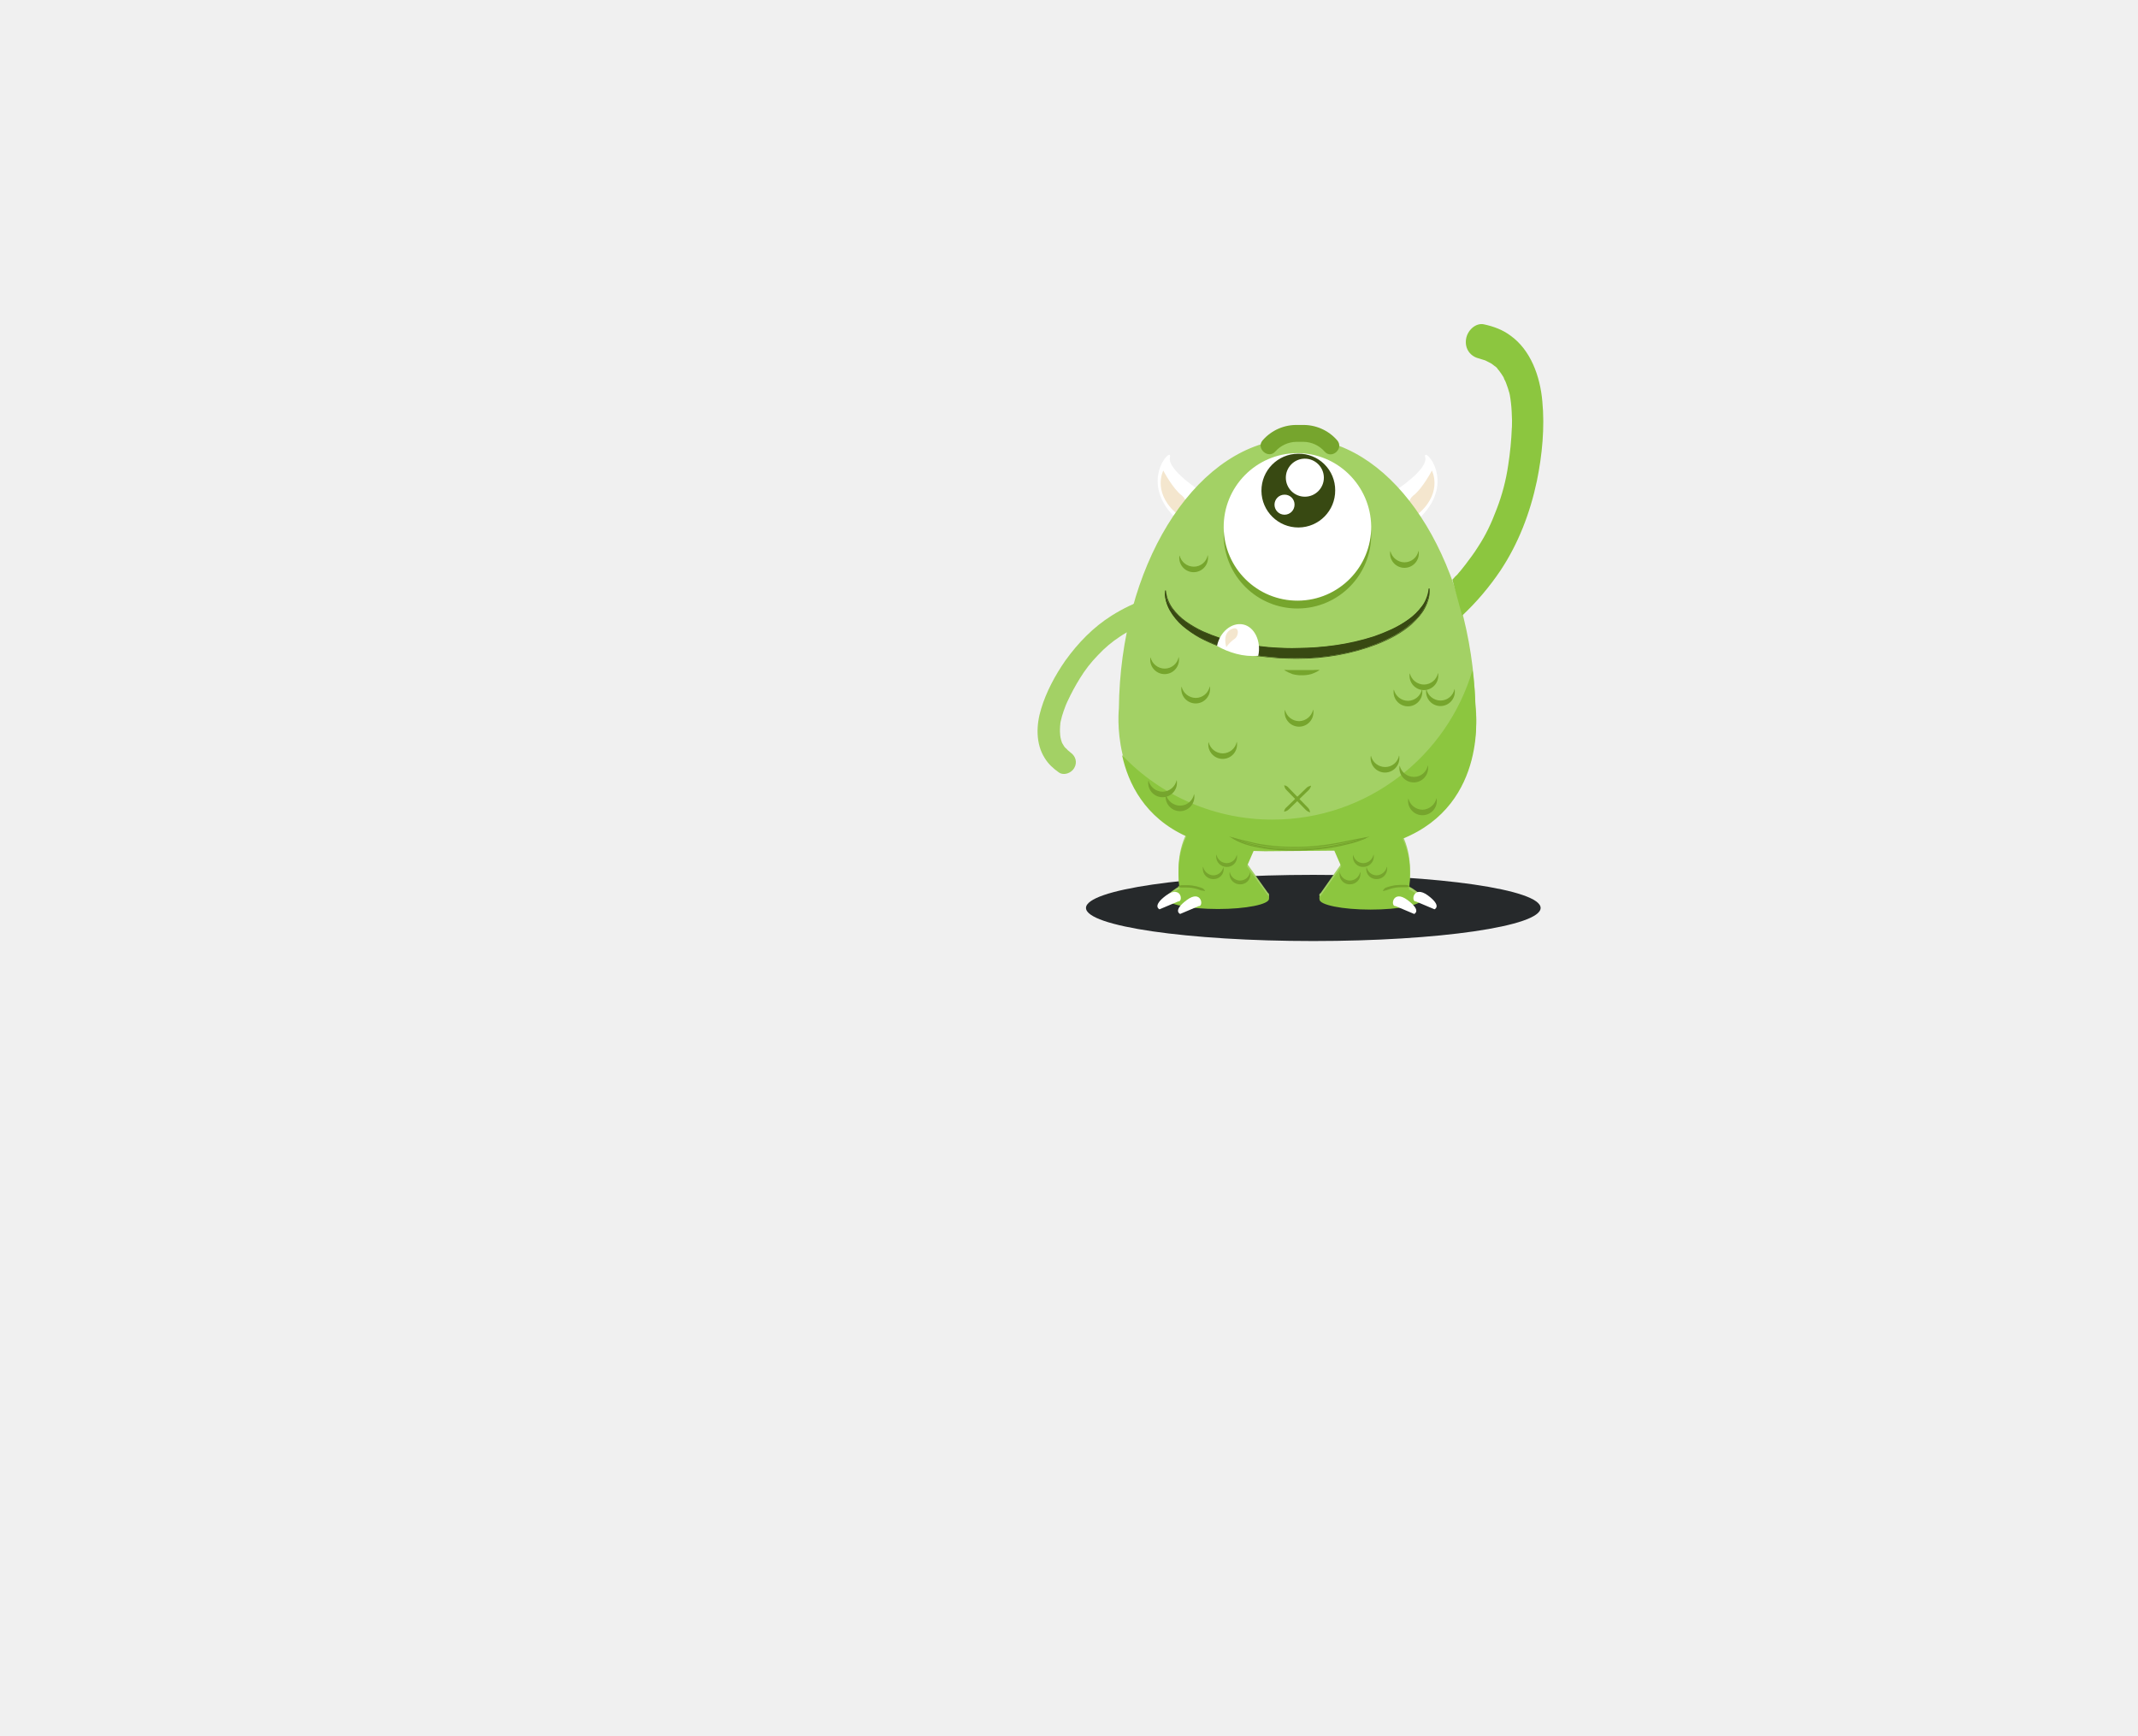
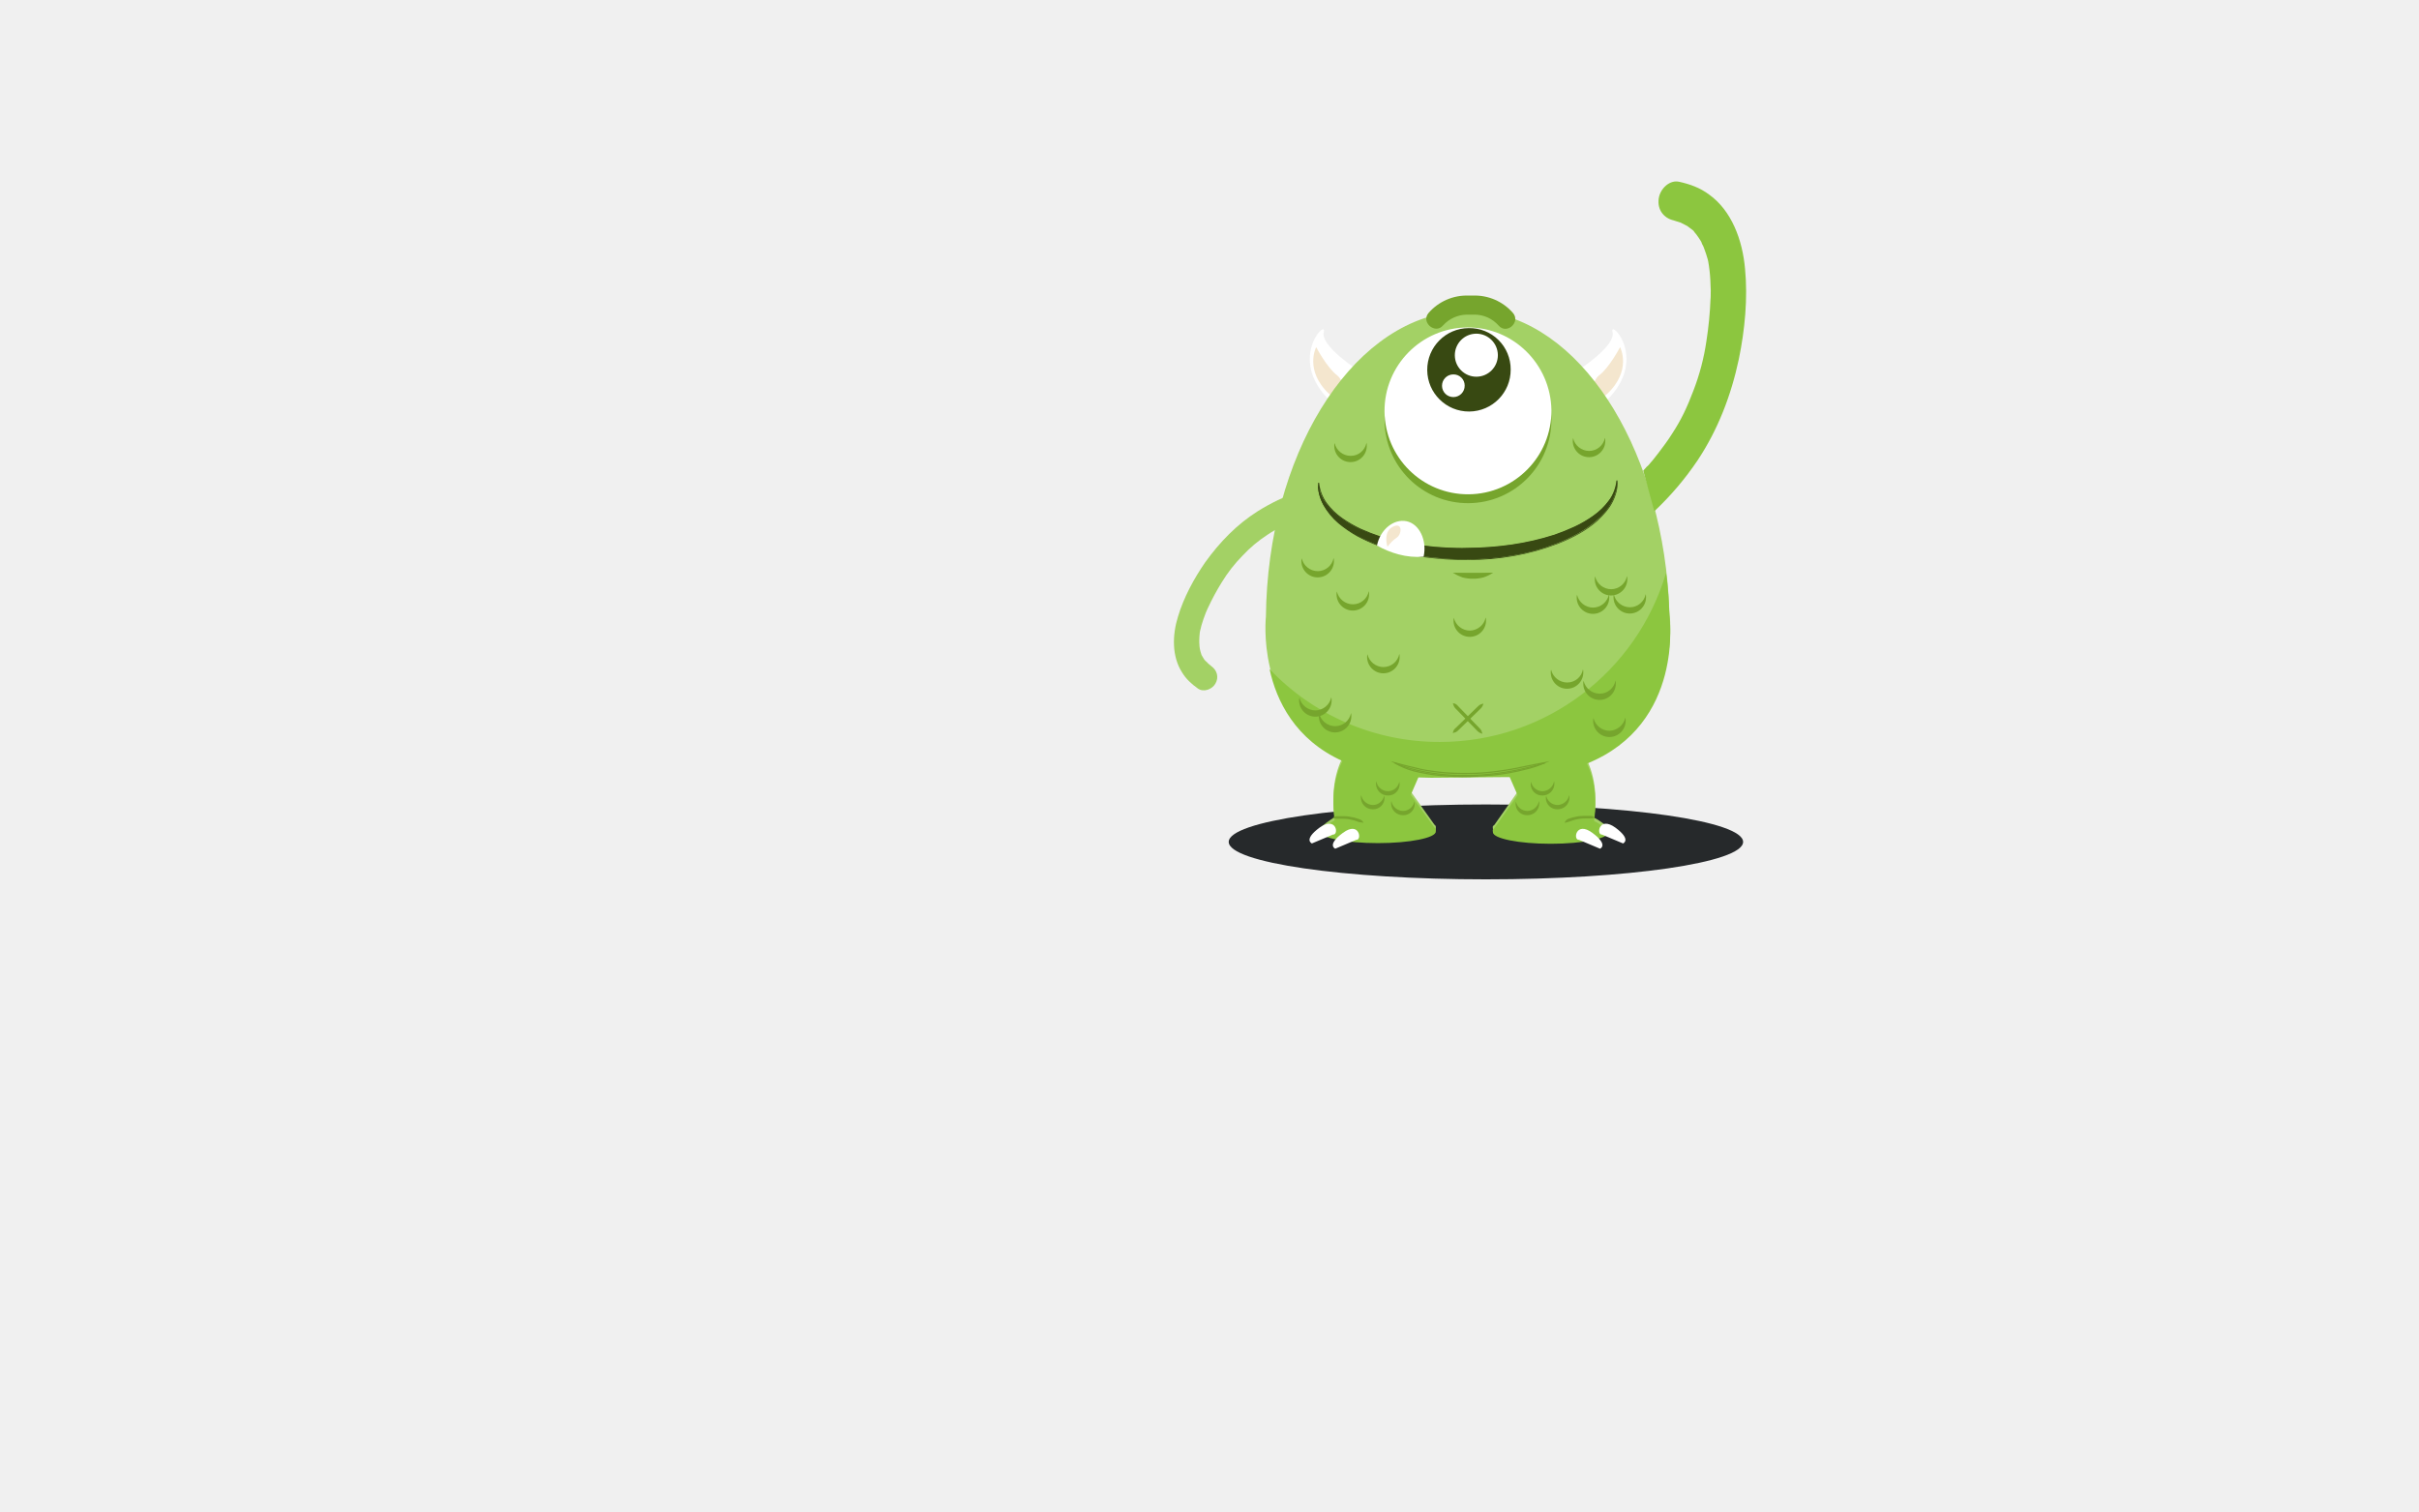
- <svg xmlns="http://www.w3.org/2000/svg" viewBox="-6263 9686 1920 1558.974">
+ <svg xmlns="http://www.w3.org/2000/svg" viewBox="-6183 9686 1920 1200">
  <defs>
    <style>
      .cls-1 {
-         clip-path: url(#clip-Screen_1-1_6);
+         clip-path: url(#clip-Screen-3_1);
      }

      .cls-2 {
        fill: #26292b;
      }

      .cls-10, .cls-3 {
        fill: #fff;
      }

      .cls-4 {
        fill: #f4e6ce;
      }

      .cls-5 {
        fill: #a3d165;
      }

      .cls-6 {
        fill: #8cc63f;
      }

      .cls-7 {
        fill: #76a52d;
      }

      .cls-8 {
        fill: #231f20;
        stroke: #f0afcf;
        stroke-linecap: round;
        stroke-linejoin: round;
        stroke-width: 4.896px;
      }

      .cls-9 {
        fill: #384912;
      }

      .cls-10 {
        stroke: #1b75bb;
        stroke-width: 1.472px;
      }

      .cls-11 {
        fill: none;
        stroke: #76a52d;
        stroke-miterlimit: 10;
      }
    </style>
-     <clipPath id="clip-Screen_1-1_6">
-       <rect x="-6263" y="9686" width="1920" height="1558.974" />
+     <clipPath id="clip-Screen-3_1">
+       <rect x="-6183" y="9686" width="1920" height="1200" />
    </clipPath>
  </defs>
-   <g id="Screen_1-1_6" data-name="Screen 1-1 – 6" class="cls-1">
-     <ellipse id="Ellipse_141" data-name="Ellipse 141" class="cls-2" cx="204.138" cy="29.724" rx="204.138" ry="29.724" transform="translate(-5287.746 10471.666)" />
-     <g id="Groupe_330" data-name="Groupe 330" transform="translate(-5292.435 10067.64)">
+   <g id="Screen-3_1" data-name="Screen-3–1" class="cls-1">
+     <ellipse id="Ellipse_141" data-name="Ellipse 141" class="cls-2" cx="204.138" cy="29.724" rx="204.138" ry="29.724" transform="translate(-5207.746 10324.666)" />
+     <g id="Groupe_330" data-name="Groupe 330" transform="translate(-5212.435 9920.64)">
      <path id="Tracé_1090" data-name="Tracé 1090" class="cls-3" d="M65.428,43.2s-30.77-19.557-27.9-30.77S5.974,35.64,45.871,70.06" transform="translate(42.587 16.535)" />
      <path id="Tracé_1091" data-name="Tracé 1091" class="cls-4" d="M29.848,15.7S20.2,33.953,40.017,52.728c13.3,12.777,14.342-8.605,6.519-14.6C38.453,32.128,29.848,15.7,29.848,15.7Z" transform="translate(44.268 25.262)" />
      <path id="Tracé_1092" data-name="Tracé 1092" class="cls-3" d="M107.9,43.2s30.77-19.557,27.9-30.77,31.552,23.208-8.344,57.629" transform="translate(173.523 16.535)" />
      <path id="Tracé_1093" data-name="Tracé 1093" class="cls-4" d="M134.221,15.7s9.648,18.253-10.17,37.028c-13.3,12.777-14.342-8.605-6.519-14.6C125.615,32.128,134.221,15.7,134.221,15.7Z" transform="translate(181.101 25.262)" />
      <path id="Tracé_1094" data-name="Tracé 1094" class="cls-5" d="M333.558,242.816h0C329.386,119.475,268.107,17.256,189.617,5H160.933C79.575,14.387,14.645,119.475,13.341,246.728,12.3,257.941,8.908,329.129,74.1,358.856c-9.387,18.775-7.3,38.332-6.258,47.459-3.129,1.3-11.474,7.562-11.474,8.866,0,4.954,20.6,9.127,45.894,9.127s45.894-4.172,45.894-9.127c0-1.043.522-2.086-1.043-3.129l-18.775-26.337,6-13.82c3.39,0,6.519.261,10.17.261l60.236-.522h2.086l6.258,14.342-18.514,26.337c-1.825,1.043-1.043,2.086-1.043,3.129,0,4.954,20.6,9.127,45.894,9.127s45.894-4.172,45.894-9.127c0-1.565-8.344-7.823-11.474-8.866,1.043-8.605,3.129-27.641-5.737-45.894C346.075,329.129,333.558,242.816,333.558,242.816Z" transform="translate(20.878 8.06)" />
      <path id="Tracé_1095" data-name="Tracé 1095" class="cls-6" d="M331.549,118.3a320.713,320.713,0,0,0-2.608-33.9c-22.947,77.708-94.657,134.293-179.666,134.293A185.55,185.55,0,0,1,14.2,160.8c5.476,25.294,20.34,56.064,57.89,73.014-9.387,18.775-7.3,38.332-6.258,47.2-3.129,1.3-11.474,7.562-11.474,8.866,0,4.954,20.6,9.127,45.894,9.127s45.894-4.172,45.894-9.127c0-1.043.522-2.086-1.043-3.129l-18.775-26.076,6-13.82c3.39,0,6.519.261,10.17.261l60.236-.522h2.086l6.258,14.342-18.514,26.337c-1.825,1.043-1.043,2.086-1.043,3.129,0,4.954,20.6,9.127,45.894,9.127s45.894-4.172,45.894-9.127c0-1.565-8.344-7.823-11.474-8.866,1.043-8.605,3.129-27.38-5.737-45.634,77.968-31.552,65.452-117.6,65.452-117.6Z" transform="translate(22.887 135.706)" />
      <g id="Groupe_314" data-name="Groupe 314" transform="translate(60.556 116.844)">
        <path id="Tracé_1096" data-name="Tracé 1096" class="cls-7" d="M120.738,101.431a13.155,13.155,0,0,1-12.777-10.17,7.22,7.22,0,0,0-.261,2.347,12.908,12.908,0,0,0,25.816-.261A7.22,7.22,0,0,0,133.255,91,13.051,13.051,0,0,1,120.738,101.431Z" transform="translate(112.645 29.473)" />
        <path id="Tracé_1097" data-name="Tracé 1097" class="cls-7" d="M131.938,101.331a13.155,13.155,0,0,1-12.777-10.17,7.22,7.22,0,0,0-.261,2.347,12.908,12.908,0,1,0,25.816-.261,7.22,7.22,0,0,0-.261-2.347A12.833,12.833,0,0,1,131.938,101.331Z" transform="translate(130.651 29.312)" />
        <path id="Tracé_1098" data-name="Tracé 1098" class="cls-7" d="M126.238,95.831a13.155,13.155,0,0,1-12.777-10.17,7.22,7.22,0,0,0-.261,2.347,12.908,12.908,0,1,0,25.816-.261,7.219,7.219,0,0,0-.261-2.347A12.874,12.874,0,0,1,126.238,95.831Z" transform="translate(121.487 20.47)" />
        <path id="Tracé_1099" data-name="Tracé 1099" class="cls-7" d="M56.938,119.531a13.155,13.155,0,0,1-12.777-10.17,7.219,7.219,0,0,0-.261,2.347,12.908,12.908,0,1,0,25.816-.261,7.22,7.22,0,0,0-.261-2.347A12.874,12.874,0,0,1,56.938,119.531Z" transform="translate(10.078 58.571)" />
        <path id="Tracé_1100" data-name="Tracé 1100" class="cls-7" d="M36.238,132.731a13.155,13.155,0,0,1-12.777-10.17,7.219,7.219,0,0,0-.261,2.347,12.908,12.908,0,0,0,25.816-.261,7.219,7.219,0,0,0-.261-2.347A13.137,13.137,0,0,1,36.238,132.731Z" transform="translate(-23.2 79.792)" />
        <path id="Tracé_1101" data-name="Tracé 1101" class="cls-7" d="M112.838,124.231a13.155,13.155,0,0,1-12.777-10.17,7.22,7.22,0,0,0-.261,2.347,12.908,12.908,0,0,0,25.816-.261,7.22,7.22,0,0,0-.261-2.347A12.625,12.625,0,0,1,112.838,124.231Z" transform="translate(99.945 66.127)" />
        <path id="Tracé_1102" data-name="Tracé 1102" class="cls-7" d="M122.738,127.631a13.155,13.155,0,0,1-12.777-10.17,7.219,7.219,0,0,0-.261,2.347,12.908,12.908,0,0,0,25.816-.261,7.219,7.219,0,0,0-.261-2.347A12.625,12.625,0,0,1,122.738,127.631Z" transform="translate(115.86 71.593)" />
        <path id="Tracé_1103" data-name="Tracé 1103" class="cls-7" d="M103.088,155.723a9.231,9.231,0,0,1-9.127-7.562c0,.522-.261,1.043-.261,1.825a8.974,8.974,0,0,0,9.387,9.127,9.348,9.348,0,0,0,9.387-9.388,4.438,4.438,0,0,0-.261-1.825A9.465,9.465,0,0,1,103.088,155.723Z" transform="translate(90.138 120.947)" />
        <path id="Tracé_1104" data-name="Tracé 1104" class="cls-7" d="M98.487,161.723a9.231,9.231,0,0,1-9.127-7.562c0,.522-.261,1.3-.261,1.825a8.974,8.974,0,0,0,9.387,9.127,9.348,9.348,0,0,0,9.387-9.388,4.438,4.438,0,0,0-.261-1.825A9.465,9.465,0,0,1,98.487,161.723Z" transform="translate(82.743 130.593)" />
        <path id="Tracé_1105" data-name="Tracé 1105" class="cls-7" d="M107.688,159.923a9.231,9.231,0,0,1-9.127-7.562c0,.522-.261,1.3-.261,1.825a8.974,8.974,0,0,0,9.387,9.127,9.348,9.348,0,0,0,9.387-9.388,4.437,4.437,0,0,0-.261-1.825A9.728,9.728,0,0,1,107.688,159.923Z" transform="translate(97.533 127.699)" />
        <path id="Tracé_1106" data-name="Tracé 1106" class="cls-7" d="M55.987,155.723a9.231,9.231,0,0,0,9.127-7.562c0,.522.261,1.043.261,1.825a8.974,8.974,0,0,1-9.387,9.127,9.348,9.348,0,0,1-9.387-9.388,4.438,4.438,0,0,1,.261-1.825A9.465,9.465,0,0,0,55.987,155.723Z" transform="translate(14.419 120.947)" />
        <path id="Tracé_1107" data-name="Tracé 1107" class="cls-7" d="M60.587,161.723a9.231,9.231,0,0,0,9.127-7.562c0,.522.261,1.3.261,1.825a8.974,8.974,0,0,1-9.387,9.127,9.348,9.348,0,0,1-9.387-9.388,4.438,4.438,0,0,1,.261-1.825A9.465,9.465,0,0,0,60.587,161.723Z" transform="translate(21.814 130.593)" />
        <path id="Tracé_1108" data-name="Tracé 1108" class="cls-7" d="M51.387,159.923a9.231,9.231,0,0,0,9.127-7.562c0,.522.261,1.3.261,1.825a8.974,8.974,0,0,1-9.387,9.127A9.348,9.348,0,0,1,42,153.925a4.438,4.438,0,0,1,.261-1.825A9.728,9.728,0,0,0,51.387,159.923Z" transform="translate(7.024 127.699)" />
        <path id="Tracé_1109" data-name="Tracé 1109" class="cls-7" d="M125.738,138.931a13.155,13.155,0,0,1-12.777-10.17,7.22,7.22,0,0,0-.261,2.347,12.908,12.908,0,0,0,25.816-.261,7.219,7.219,0,0,0-.261-2.347A13.374,13.374,0,0,1,125.738,138.931Z" transform="translate(120.683 89.759)" />
        <path id="Tracé_1110" data-name="Tracé 1110" class="cls-7" d="M42.238,137.531a13.155,13.155,0,0,1-12.777-10.17,7.219,7.219,0,0,0-.261,2.347,12.908,12.908,0,0,0,25.816-.261,7.22,7.22,0,0,0-.261-2.347A12.833,12.833,0,0,1,42.238,137.531Z" transform="translate(-13.554 87.508)" />
        <path id="Tracé_1111" data-name="Tracé 1111" class="cls-7" d="M83.238,108.431a13.155,13.155,0,0,1-12.777-10.17,7.22,7.22,0,0,0-.261,2.347,12.908,12.908,0,0,0,25.816-.261A7.22,7.22,0,0,0,95.755,98,13.137,13.137,0,0,1,83.238,108.431Z" transform="translate(52.359 40.726)" />
        <path id="Tracé_1112" data-name="Tracé 1112" class="cls-7" d="M36.938,90.331a13.155,13.155,0,0,1-12.777-10.17,7.219,7.219,0,0,0-.261,2.347,12.908,12.908,0,1,0,25.816-.261,7.22,7.22,0,0,0-.261-2.347A12.833,12.833,0,0,1,36.938,90.331Z" transform="translate(-22.075 11.628)" />
        <path id="Tracé_1113" data-name="Tracé 1113" class="cls-7" d="M47.638,100.431a13.155,13.155,0,0,1-12.777-10.17,7.22,7.22,0,0,0-.261,2.347,12.908,12.908,0,0,0,25.816-.261A7.22,7.22,0,0,0,60.155,90,12.833,12.833,0,0,1,47.638,100.431Z" transform="translate(-4.873 27.865)" />
        <path id="Tracé_1114" data-name="Tracé 1114" class="cls-7" d="M46.938,55.231a13.155,13.155,0,0,1-12.777-10.17,7.219,7.219,0,0,0-.261,2.347,12.908,12.908,0,0,0,25.816-.261,7.219,7.219,0,0,0-.261-2.347A12.625,12.625,0,0,1,46.938,55.231Z" transform="translate(-5.998 -44.8)" />
      </g>
      <path id="Tracé_1115" data-name="Tracé 1115" class="cls-7" d="M119.538,53.731a13.155,13.155,0,0,1-12.777-10.17,7.22,7.22,0,0,0-.261,2.347,12.908,12.908,0,1,0,25.816-.261,7.219,7.219,0,0,0-.261-2.347A12.874,12.874,0,0,1,119.538,53.731Z" transform="translate(171.272 69.633)" />
      <path id="Tracé_1116" data-name="Tracé 1116" class="cls-7" d="M181.669,78.113A66.236,66.236,0,1,1,114.913,12.4C151.42,12.14,181.147,41.607,181.669,78.113Z" transform="translate(79.153 19.956)" />
      <path id="Tracé_1117" data-name="Tracé 1117" class="cls-8" d="M34.8,63.2" transform="translate(56.005 101.625)" />
      <path id="Tracé_1118" data-name="Tracé 1118" class="cls-7" d="M93.965,15.146A26.008,26.008,0,0,0,75.19,23.752c-6.258,7.3-17.732-2.608-11.474-9.909A40.122,40.122,0,0,1,95.53.022h3.39a40.122,40.122,0,0,1,31.813,13.82c6.258,7.3-4.954,17.471-11.474,9.909a25.49,25.49,0,0,0-18.775-8.605" transform="translate(99.58 0)" />
      <g id="Groupe_316" data-name="Groupe 316" transform="translate(75.582 146.832)">
        <g id="Groupe_315" data-name="Groupe 315">
          <path id="Tracé_1119" data-name="Tracé 1119" class="cls-9" d="M266.094,56.3a25.608,25.608,0,0,1-.782,8.866,39.291,39.291,0,0,1-3.39,8.605,47.039,47.039,0,0,1-11.734,14.081c-9.127,8.084-20.079,13.82-31.292,18.253a177.767,177.767,0,0,1-34.942,9.648,209.654,209.654,0,0,1-35.985,3.129c-6,0-12,0-17.993-.522s-12-1.043-17.993-1.825a183.244,183.244,0,0,1-35.2-8.866,136.588,136.588,0,0,1-16.689-7.562A82.405,82.405,0,0,1,44.967,89.678c-4.433-4.172-8.605-8.605-11.734-14.081a31.191,31.191,0,0,1-3.39-8.605,25.608,25.608,0,0,1-.782-8.866,32.436,32.436,0,0,0,6.258,16.167,53.513,53.513,0,0,0,12.256,12,84.69,84.69,0,0,0,14.864,8.605,172.687,172.687,0,0,0,16.167,6.258,189.14,189.14,0,0,0,34.16,7.041c5.737.782,11.474,1.3,17.471,1.565,5.737.261,11.734.522,17.471.261a262.6,262.6,0,0,0,34.942-2.608,188.06,188.06,0,0,0,33.9-7.823,123.229,123.229,0,0,0,16.167-6.519A86.069,86.069,0,0,0,247.58,84.2a53.514,53.514,0,0,0,12.256-12A26.826,26.826,0,0,0,266.094,56.3Z" transform="translate(-28.962 -56.3)" />
          <path id="Tracé_1120" data-name="Tracé 1120" class="cls-9" d="M145.622,119.4c-4.954,0-10.17-.261-15.646-.522-6.519-.521-12.256-1.043-17.993-1.825a177.86,177.86,0,0,1-35.2-8.866,144.137,144.137,0,0,1-16.689-7.562A102,102,0,0,1,44.967,90.2,52.658,52.658,0,0,1,33.232,75.857a39.29,39.29,0,0,1-3.39-8.605,27.671,27.671,0,0,1-.782-9.127h.782a33.1,33.1,0,0,0,6,15.907,53.684,53.684,0,0,0,12.256,12A101.06,101.06,0,0,0,62.96,94.632a172.686,172.686,0,0,0,16.167,6.258,177.617,177.617,0,0,0,33.9,7.041c5.737.782,11.734,1.3,17.471,1.565,5.476.261,11.474.522,17.471.261a252.4,252.4,0,0,0,34.682-2.608,215.237,215.237,0,0,0,33.9-7.823c5.215-1.825,10.431-3.911,16.167-6.519A101.058,101.058,0,0,0,247.58,84.2a53.684,53.684,0,0,0,12.256-12,34.109,34.109,0,0,0,6-15.907h.782a27.671,27.671,0,0,1-.782,9.127,39.289,39.289,0,0,1-3.39,8.605c-2.608,4.954-6.519,9.387-11.734,14.342-8.344,7.3-18.775,13.3-31.552,18.253a189.474,189.474,0,0,1-34.942,9.648,203.027,203.027,0,0,1-35.985,3.129ZM30.1,62.819a14.464,14.464,0,0,0,.782,4.433,33.013,33.013,0,0,0,3.39,8.344c2.608,4.955,6.519,9.387,11.474,14.081a98.815,98.815,0,0,0,14.864,10.431,122.152,122.152,0,0,0,16.428,7.562,177.855,177.855,0,0,0,35.2,8.866c5.737.782,11.474,1.565,17.993,1.825,6.258.261,12.256.522,17.993.522a263.956,263.956,0,0,0,35.985-3.129,189.479,189.479,0,0,0,34.942-9.648c12.777-4.954,22.947-10.952,31.292-18.253a54.532,54.532,0,0,0,11.474-14.081,43.185,43.185,0,0,0,3.39-8.344c.261-1.3.522-2.868.782-4.172a34.419,34.419,0,0,1-5.476,11.734,60.558,60.558,0,0,1-12.256,12.256A101.756,101.756,0,0,1,233.5,94.111c-5.737,2.608-10.952,4.694-16.167,6.519a215.237,215.237,0,0,1-33.9,7.823,253.12,253.12,0,0,1-34.942,2.608c-6,0-12,0-17.471-.261-5.737-.261-11.734-.782-17.471-1.565a240.192,240.192,0,0,1-34.16-7.041c-5.737-2.347-11.213-4.433-16.428-6.78a104.249,104.249,0,0,1-15.124-8.605,53.685,53.685,0,0,1-12.256-12A29.232,29.232,0,0,1,30.1,62.819Z" transform="translate(-28.962 -56.3)" />
        </g>
      </g>
      <path id="Tracé_1121" data-name="Tracé 1121" class="cls-3" d="M83.928,97.055c2.868-13.038-3.39-26.076-13.56-28.162S49.508,75.411,46.9,88.189a72.682,72.682,0,0,0,17.21,7.041A58.6,58.6,0,0,0,83.928,97.055Z" transform="translate(75.457 110.274)" />
      <path id="Tracé_1122" data-name="Tracé 1122" class="cls-4" d="M50.683,86.918s-3.911-11.734,4.172-15.907,7.3,6,3.129,8.605A28.493,28.493,0,0,0,50.683,86.918Z" transform="translate(80.018 112.588)" />
      <path id="Tracé_1123" data-name="Tracé 1123" class="cls-10" d="M34.7,138.3" transform="translate(55.844 222.358)" />
      <g id="Groupe_317" data-name="Groupe 317" transform="translate(271.253 413.071)">
        <path id="Tracé_1124" data-name="Tracé 1124" class="cls-7" d="M104,163.876a15.927,15.927,0,0,0,3.39-.782c.782-.261,2.868-1.043,4.694-1.565,2.086-.521,3.911-.782,3.911-.782a31.1,31.1,0,0,1,3.911-.261h4.954a8.029,8.029,0,0,0,3.39-.782,6.627,6.627,0,0,0-3.39-1.3h-5.215a38.549,38.549,0,0,0-4.172.261s-1.825.261-4.172.782a38.4,38.4,0,0,0-4.955,1.565A6.375,6.375,0,0,0,104,163.876Z" transform="translate(-104 -158.4)" />
      </g>
      <path id="Tracé_1125" data-name="Tracé 1125" class="cls-3" d="M116.8,169.418l16.689,7.041s7.041-2.868-6-12.517C114.2,154.294,112.111,169.939,116.8,169.418Z" transform="translate(184.175 258.517)" />
      <path id="Tracé_1126" data-name="Tracé 1126" class="cls-3" d="M109.876,171.084l16.689,7.041s7.041-2.868-6-12.517C107.269,155.7,104.922,171.606,109.876,171.084Z" transform="translate(172.85 261.023)" />
      <g id="Groupe_318" data-name="Groupe 318" transform="translate(87.154 413.332)">
        <path id="Tracé_1127" data-name="Tracé 1127" class="cls-7" d="M57.912,163.715a5.083,5.083,0,0,0-2.608-2.608c-.782-.261-2.868-1.043-4.955-1.565a40.17,40.17,0,0,0-4.172-.782,32.8,32.8,0,0,0-4.172-.261H36.79a5.492,5.492,0,0,0-3.39,1.3,8.03,8.03,0,0,0,3.39.782h4.955a31.1,31.1,0,0,1,3.911.261s1.825.261,3.911.782a31.166,31.166,0,0,1,4.694,1.565C55.826,163.454,56.608,163.454,57.912,163.715Z" transform="translate(-33.4 -158.5)" />
      </g>
      <path id="Tracé_1128" data-name="Tracé 1128" class="cls-3" d="M44.959,169.418,28.27,176.458s-7.041-2.868,6-12.517C47.827,154.294,49.914,169.939,44.959,169.418Z" transform="translate(42.455 258.517)" />
      <path id="Tracé_1129" data-name="Tracé 1129" class="cls-3" d="M52.059,171.084,35.37,178.125s-7.041-2.868,6-12.517C54.667,155.7,56.753,171.606,52.059,171.084Z" transform="translate(53.87 261.023)" />
      <g id="Groupe_320" data-name="Groupe 320" transform="translate(136.699 370.828)">
        <path id="Tracé_1130" data-name="Tracé 1130" class="cls-11" d="M52.4,142.3s44.851,22.426,118.908,0" transform="translate(-52.4 -142.039)" />
        <g id="Groupe_319" data-name="Groupe 319">
          <path id="Tracé_1131" data-name="Tracé 1131" class="cls-11" d="M52.4,142.461a57.334,57.334,0,0,0,15.124,6.258c1.825.522,5.476,1.3,9.909,2.086A121.893,121.893,0,0,0,92.3,152.631c10.17.782,19.557.522,19.557.522s9.387-.261,19.3-1.3a164.746,164.746,0,0,0,24.512-4.433,78.594,78.594,0,0,0,15.646-5.215c-5.737,1.043-9.387,1.825-15.907,3.129A237.047,237.047,0,0,1,130.89,149.5a167.706,167.706,0,0,1-19.3,1.3s-9.127.261-19.3-.521c-4.955-.522-10.17-1.043-14.6-1.825a88.17,88.17,0,0,1-9.648-2.086C61.787,144.808,57.876,144.025,52.4,142.461Z" transform="translate(-52.4 -142.2)" />
        </g>
      </g>
      <g id="Groupe_325" data-name="Groupe 325" transform="translate(182.593 323.63)">
        <g id="Groupe_322" data-name="Groupe 322">
          <line id="Ligne_19" data-name="Ligne 19" class="cls-7" y1="23.729" x2="23.99" />
          <g id="Groupe_321" data-name="Groupe 321" transform="translate(0 0.261)">
            <path id="Tracé_1132" data-name="Tracé 1132" class="cls-7" d="M70,147.669c1.825-.521,2.868-.782,4.172-2.086l8.866-8.605,8.866-8.605a8.322,8.322,0,0,0,2.347-4.172c-1.825.522-2.868.782-4.172,2.086l-8.866,8.605L72.347,143.5A5.744,5.744,0,0,0,70,147.669Z" transform="translate(-70 -124.2)" />
          </g>
        </g>
        <g id="Groupe_324" data-name="Groupe 324">
          <line id="Ligne_20" data-name="Ligne 20" class="cls-7" x2="23.729" y2="23.99" />
          <g id="Groupe_323" data-name="Groupe 323">
            <path id="Tracé_1133" data-name="Tracé 1133" class="cls-7" d="M70,124.1c.522,1.825.782,2.868,2.086,4.172l8.605,8.866L89.3,146a8.322,8.322,0,0,0,4.172,2.347c-.522-1.825-.782-2.868-2.086-4.172l-8.605-8.866-8.605-8.866A5.744,5.744,0,0,0,70,124.1Z" transform="translate(-70 -124.1)" />
          </g>
        </g>
      </g>
      <g id="Groupe_326" data-name="Groupe 326" transform="translate(182.593 220.106)">
        <path id="Tracé_1134" data-name="Tracé 1134" class="cls-7" d="M70,84.4a49.463,49.463,0,0,0,32.074,0" transform="translate(-70 -84.4)" />
        <path id="Tracé_1135" data-name="Tracé 1135" class="cls-7" d="M70,84.4c2.868.261,5.476.522,8.084.522,2.608.261,5.215.261,7.823.261s5.215,0,7.823-.261a78.973,78.973,0,0,1,8.084-.522,28.89,28.89,0,0,1-7.562,3.651,29.3,29.3,0,0,1-8.344,1.043,29.3,29.3,0,0,1-8.344-1.043A40.423,40.423,0,0,1,70,84.4Z" transform="translate(-70 -84.4)" />
      </g>
      <path id="Tracé_1136" data-name="Tracé 1136" class="cls-5" d="M31.76,84A157.88,157.88,0,0,0,13.01,114.666C4.678,132.676.974,151.9.048,171.617c-.463,15.82.926,32.613,5.324,47.7,4.166,14.846,12.962,29.206,26.851,35.534,5.555,2.677,11.342,3.651,17.592,3.894,5.324.243,9.722-5.354,9.49-10.709-.231-6.085-4.861-9.735-10.185-9.979a18.63,18.63,0,0,0-1.852-.243c-.694,0-1.389-.243-1.852-.243a9.412,9.412,0,0,0-2.546-.487c-.231,0-1.389-.487-1.62-.487-1.157-.487-2.315-1.217-3.472-1.7a3.218,3.218,0,0,1-.926-.73c.463.243-.926-.73-1.157-.973a22.036,22.036,0,0,1-3.241-3.407,3.349,3.349,0,0,1-.694-.974,5.268,5.268,0,0,0-.926-1.217c-.926-1.217-1.62-2.677-2.546-4.137-.463-.73-.694-1.46-1.157-2.19-.231-.243-.231-.487-.463-.974,0-.243-.231-.243-.231-.487a78.324,78.324,0,0,1-3.009-9.735c-.463-1.7-.694-3.407-1.157-5.111-.231-.974-.231-1.7-.463-2.677,0-.487-.231-.973-.231-1.46v-.243a186.47,186.47,0,0,1-1.852-22.634,116.137,116.137,0,0,1,2.315-27.015,105.7,105.7,0,0,1,7.407-24.338c1.62-3.894,3.7-7.788,5.787-11.682,1.157-1.947,2.083-3.894,3.241-5.6a10.8,10.8,0,0,1,1.852-2.677c.463-.73.694-1.217.463-.73.231-.487.694-.974.926-1.46" transform="translate(79.418 67.88) rotate(33)" />
      <path id="Tracé_1137" data-name="Tracé 1137" class="cls-6" d="M163.947,345.066a238.265,238.265,0,0,0,26.823-45.858c11.59-26.569,17.22-55.321,18.213-84.8.662-23.657-1.325-48.77-7.616-71.335-5.961-22.2-18.545-43.674-38.414-53.137-7.948-4-16.226-5.459-25.168-5.823-7.616-.364-13.908,8.007-13.577,16.014.331,9.1,6.954,14.558,14.571,14.922a25.567,25.567,0,0,0,2.649.364c.993,0,1.987.364,2.98.364,1.325.364,2.318.728,3.643,1.092.331,0,1.987.728,2.318.728,1.656.728,3.312,1.82,4.967,2.548a4.645,4.645,0,0,1,1.325,1.092c-.662-.364,1.325,1.092,1.656,1.456a61.841,61.841,0,0,1,4.636,4.731,5.005,5.005,0,0,1,.993,1.456,7.851,7.851,0,0,0,1.325,1.82c1.325,1.82,2.318,4,3.643,6.187.662,1.092.993,2.184,1.656,3.276.331.364.331.728.662,1.456,0,.364.331.364.331.728a121.069,121.069,0,0,1,4.3,14.558c.662,2.548.993,5.1,1.656,7.643.331,1.456.331,2.548.662,4,0,.728.331,1.456.331,2.184v.364a291.2,291.2,0,0,1,2.649,33.848,181.31,181.31,0,0,1-3.312,40.4c-2.649,14.194-5.63,24.749-10.6,36.4-2.318,5.823-5.3,11.646-8.279,17.47-1.656,2.912-2.98,5.823-4.636,8.371a16.188,16.188,0,0,1-2.649,4c-.662,1.092-.993,1.82-.662,1.092-.331.728-.993,1.456-1.325,2.184" transform="matrix(0.985, 0.174, -0.174, 0.985, 241.054, -197.17)" />
      <path id="Tracé_1138" data-name="Tracé 1138" class="cls-3" d="M181.669,75.413A66.236,66.236,0,1,1,114.913,9.7C151.42,9.44,181.147,38.907,181.669,75.413Z" transform="translate(79.153 15.615)" />
      <g id="Groupe_327" data-name="Groupe 327" transform="translate(162.25 25.834)">
        <path id="Tracé_1139" data-name="Tracé 1139" class="cls-9" d="M128.436,42.758A33.118,33.118,0,1,1,95.058,9.9,32.675,32.675,0,0,1,128.436,42.758Z" transform="translate(-62.199 -9.899)" />
        <path id="Tracé_1140" data-name="Tracé 1140" class="cls-3" d="M104.76,28.55A17.081,17.081,0,1,1,87.55,11.6,17.14,17.14,0,0,1,104.76,28.55Z" transform="translate(-48.692 -7.164)" />
        <path id="Tracé_1141" data-name="Tracé 1141" class="cls-3" d="M84.693,32.866A9,9,0,1,1,75.566,24,8.854,8.854,0,0,1,84.693,32.866Z" transform="translate(-54.962 12.771)" />
      </g>
    </g>
  </g>
</svg>
